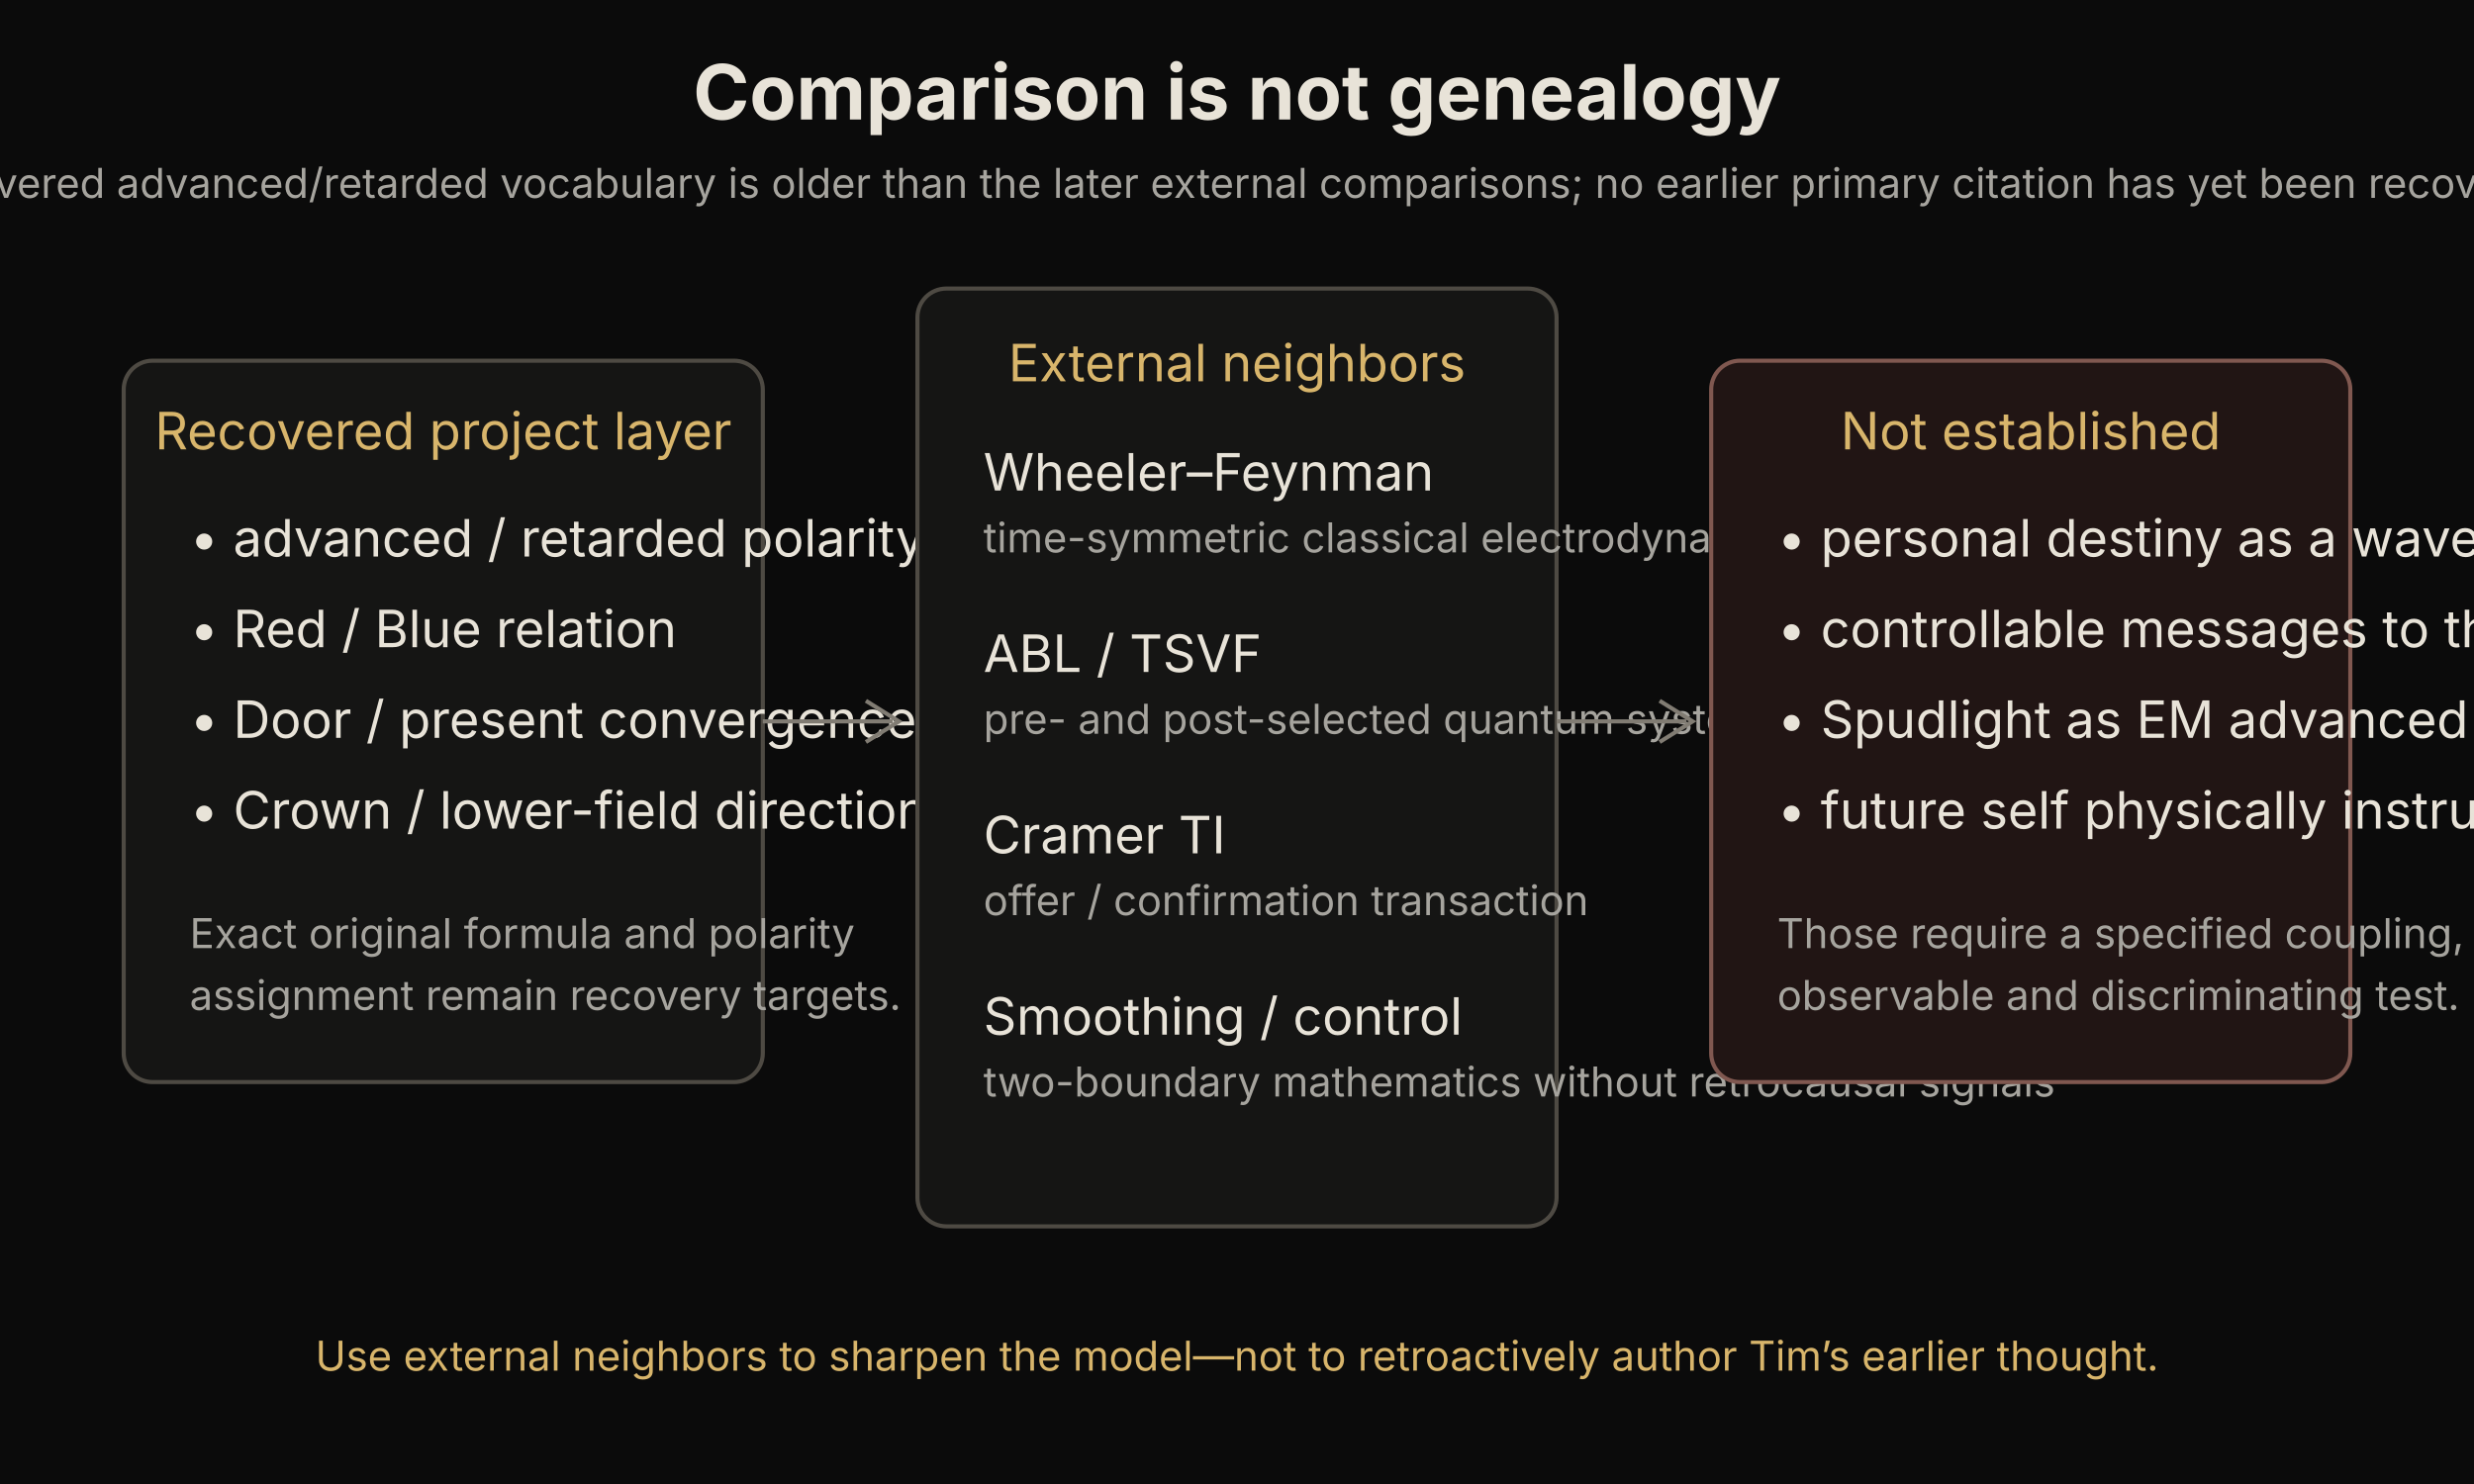
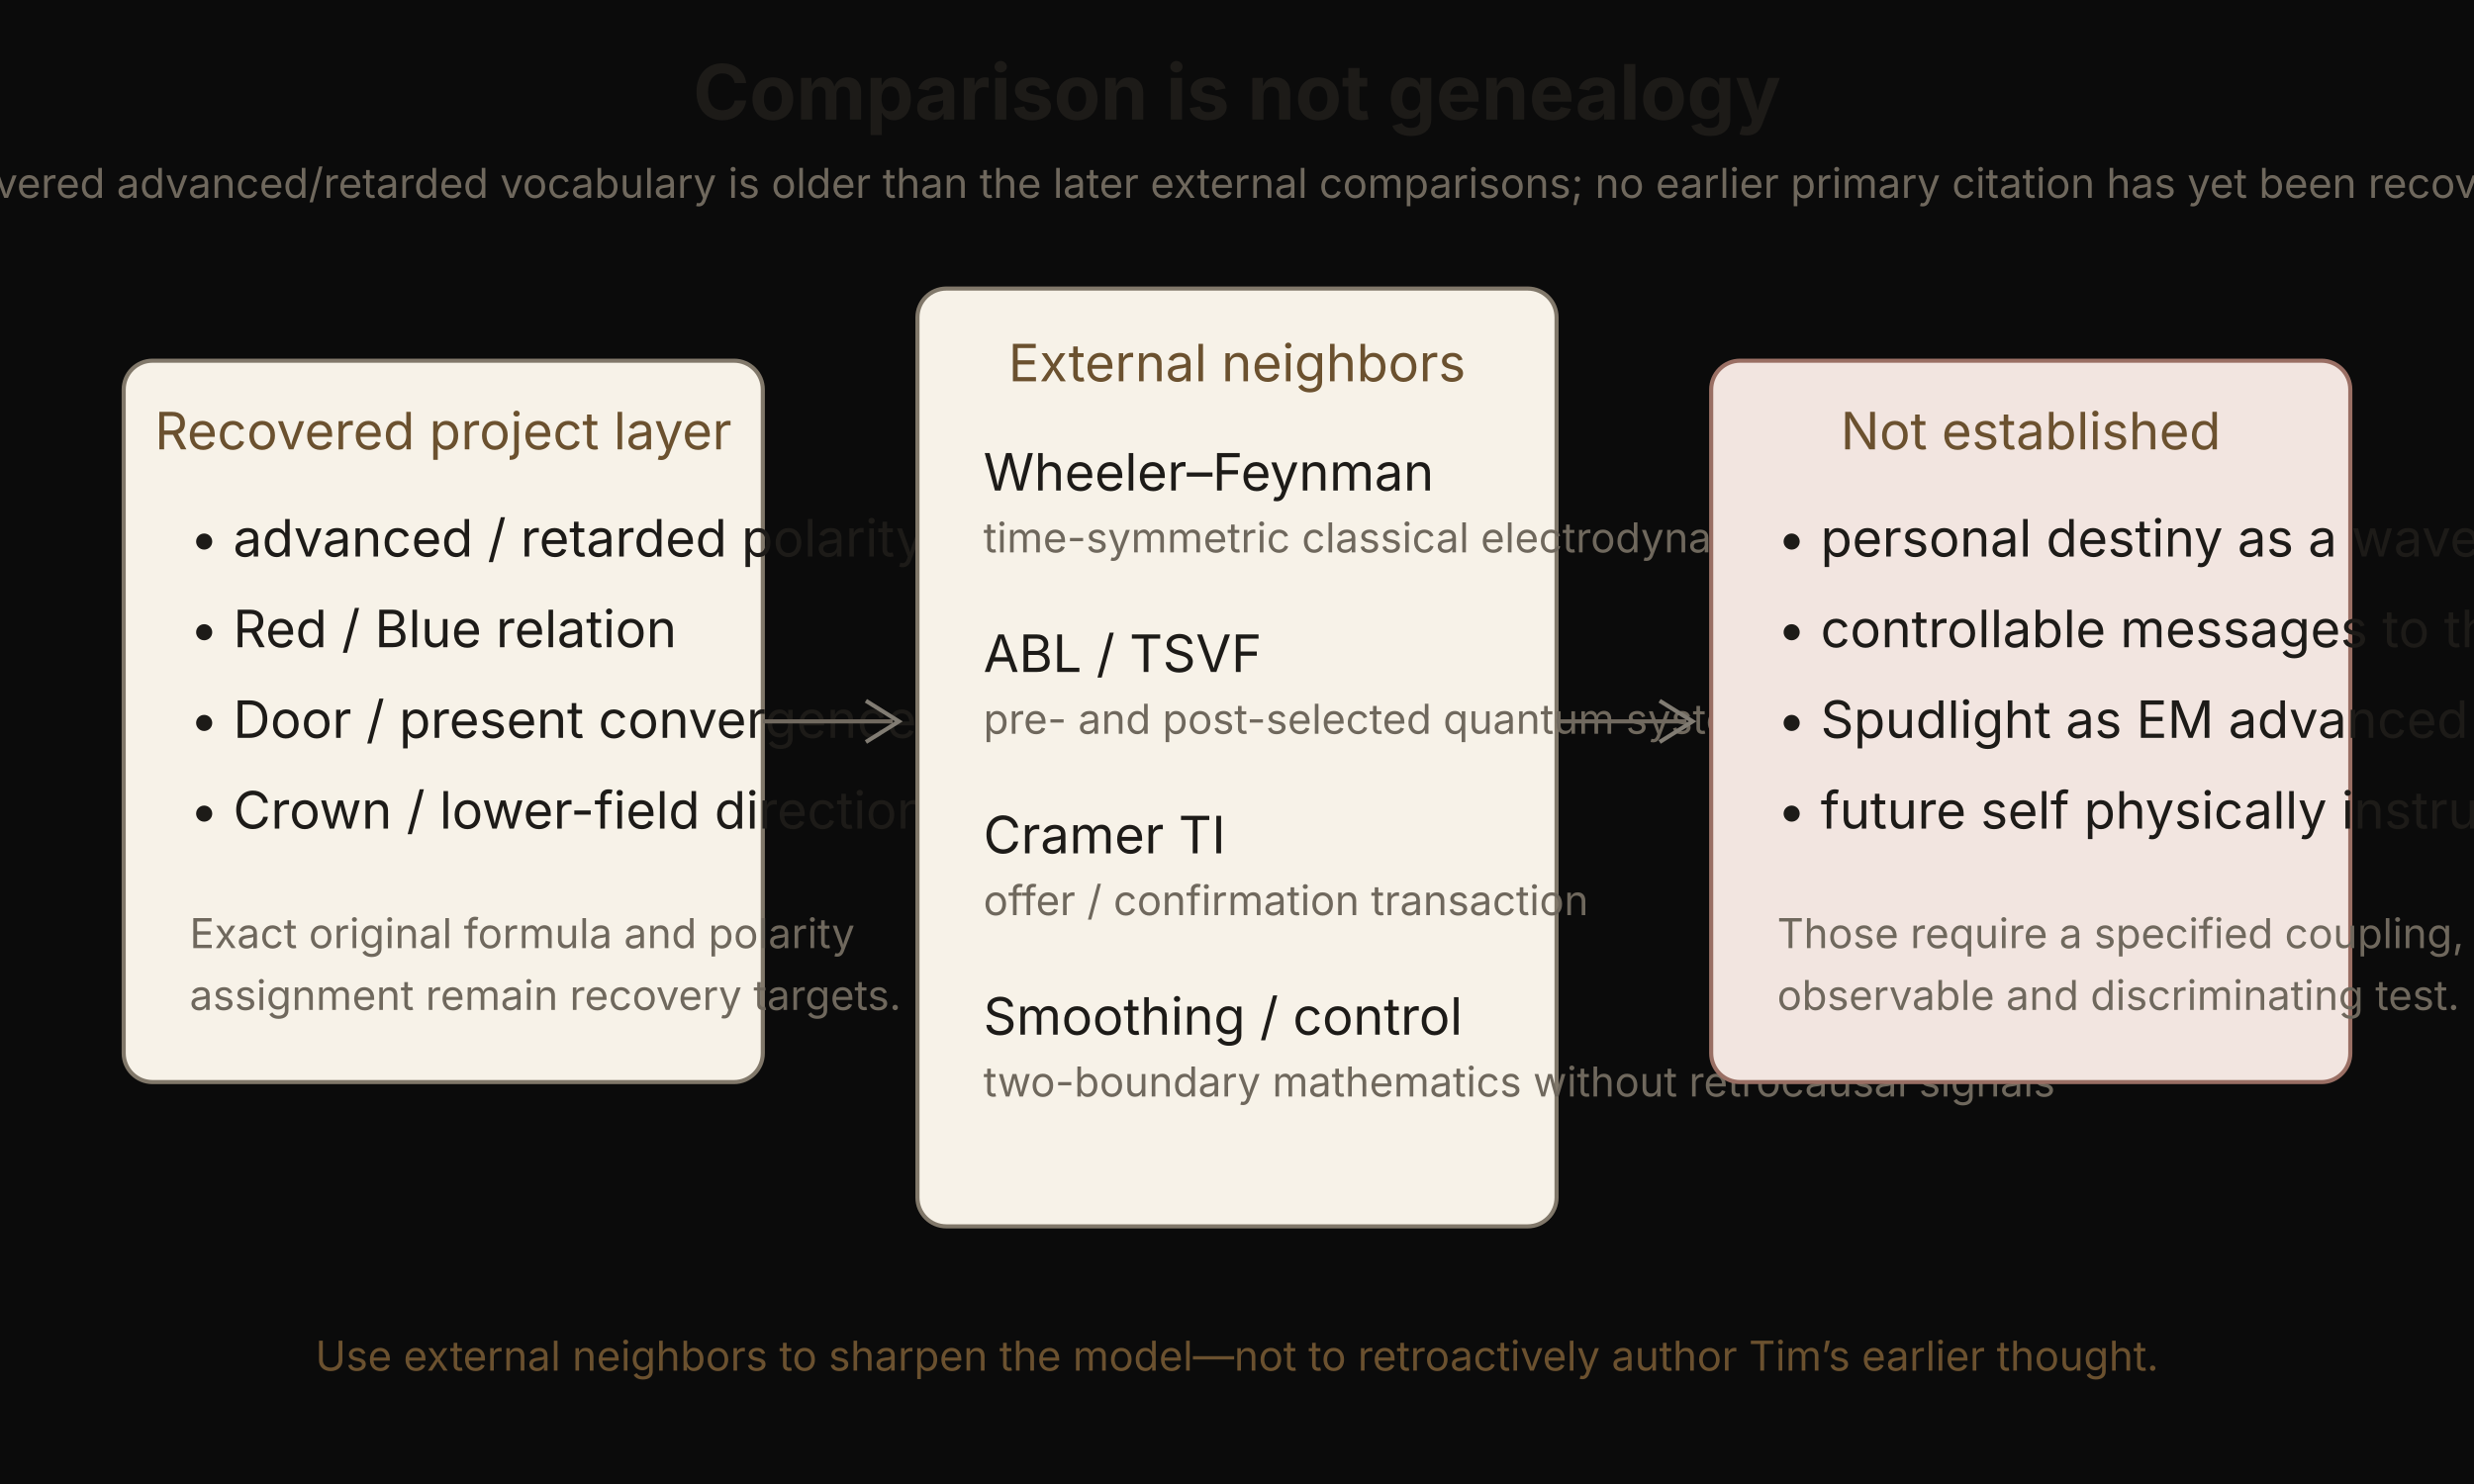
<svg xmlns="http://www.w3.org/2000/svg" viewBox="0 0 1200 720" role="img" aria-labelledby="title desc">
-   <style>text{font-family:system-ui,-apple-system,Segoe UI,sans-serif;fill:#e8e3d8}.muted{fill:#a6a49e}.gold{fill:#d8b56b}.box{fill:#151514;stroke:#4e4a43;stroke-width:2}.warn{fill:#211514;stroke:#805850;stroke-width:2}.line{stroke:#817c73;stroke-width:2;fill:none}.small{font-size:20px}.body{font-size:25px}.head{font-size:37px;font-weight:650}</style>
+   <style>text{font-family:system-ui,-apple-system,Segoe UI,sans-serif;fill:#1d1b18}.muted{fill:#6f685d}.gold{fill:#6b512f}.box{fill:#f7f2e8;stroke:#81786a;stroke-width:2}.warn{fill:#f2e5e0;stroke:#9a6f64;stroke-width:2}.line{stroke:#716a60;stroke-width:2;fill:none}.small{font-size:20px}.body{font-size:25px}.head{font-size:37px;font-weight:650}</style>
  <rect width="1200" height="720" fill="#0b0b0b" />
  <text x="600" y="58" text-anchor="middle" class="head">Comparison is not genealogy</text>
  <text x="600" y="96" text-anchor="middle" class="muted small">Recovered advanced/retarded vocabulary is older than the later external comparisons; no earlier primary citation has yet been recovered.</text>
  <rect x="60" y="175" width="310" height="350" rx="14" class="box" />
  <text x="215" y="218" text-anchor="middle" class="gold body">Recovered project layer</text>
  <text x="92" y="270" class="body">• advanced / retarded polarity</text>
  <text x="92" y="314" class="body">• Red / Blue relation</text>
  <text x="92" y="358" class="body">• Door / present convergence</text>
  <text x="92" y="402" class="body">• Crown / lower-field direction</text>
  <text x="92" y="460" class="muted small">Exact original formula and polarity</text>
  <text x="92" y="490" class="muted small">assignment remain recovery targets.</text>
  <rect x="445" y="140" width="310" height="455" rx="14" class="box" />
  <text x="600" y="185" text-anchor="middle" class="gold body">External neighbors</text>
  <text x="477" y="238" class="body">Wheeler–Feynman</text>
  <text x="477" y="268" class="muted small">time-symmetric classical electrodynamics</text>
  <text x="477" y="326" class="body">ABL / TSVF</text>
  <text x="477" y="356" class="muted small">pre- and post-selected quantum systems</text>
  <text x="477" y="414" class="body">Cramer TI</text>
  <text x="477" y="444" class="muted small">offer / confirmation transaction</text>
  <text x="477" y="502" class="body">Smoothing / control</text>
  <text x="477" y="532" class="muted small">two-boundary mathematics without retrocausal signals</text>
  <rect x="830" y="175" width="310" height="350" rx="14" class="warn" />
  <text x="985" y="218" text-anchor="middle" class="gold body">Not established</text>
  <text x="862" y="270" class="body">• personal destiny as a wave</text>
  <text x="862" y="314" class="body">• controllable messages to the past</text>
  <text x="862" y="358" class="body">• Spudlight as EM advanced wave</text>
  <text x="862" y="402" class="body">• future self physically instructing past</text>
  <text x="862" y="460" class="muted small">Those require a specified coupling,</text>
  <text x="862" y="490" class="muted small">observable and discriminating test.</text>
  <path d="M370 350 H433" class="line" />
  <path d="M420 340 l16 10 -16 10" fill="none" stroke="#817c73" stroke-width="2" />
  <path d="M755 350 H818" class="line" />
  <path d="M805 340 l16 10 -16 10" fill="none" stroke="#817c73" stroke-width="2" />
  <text x="600" y="665" text-anchor="middle" class="gold small">Use external neighbors to sharpen the model—not to retroactively author Tim’s earlier thought.</text>
</svg>
